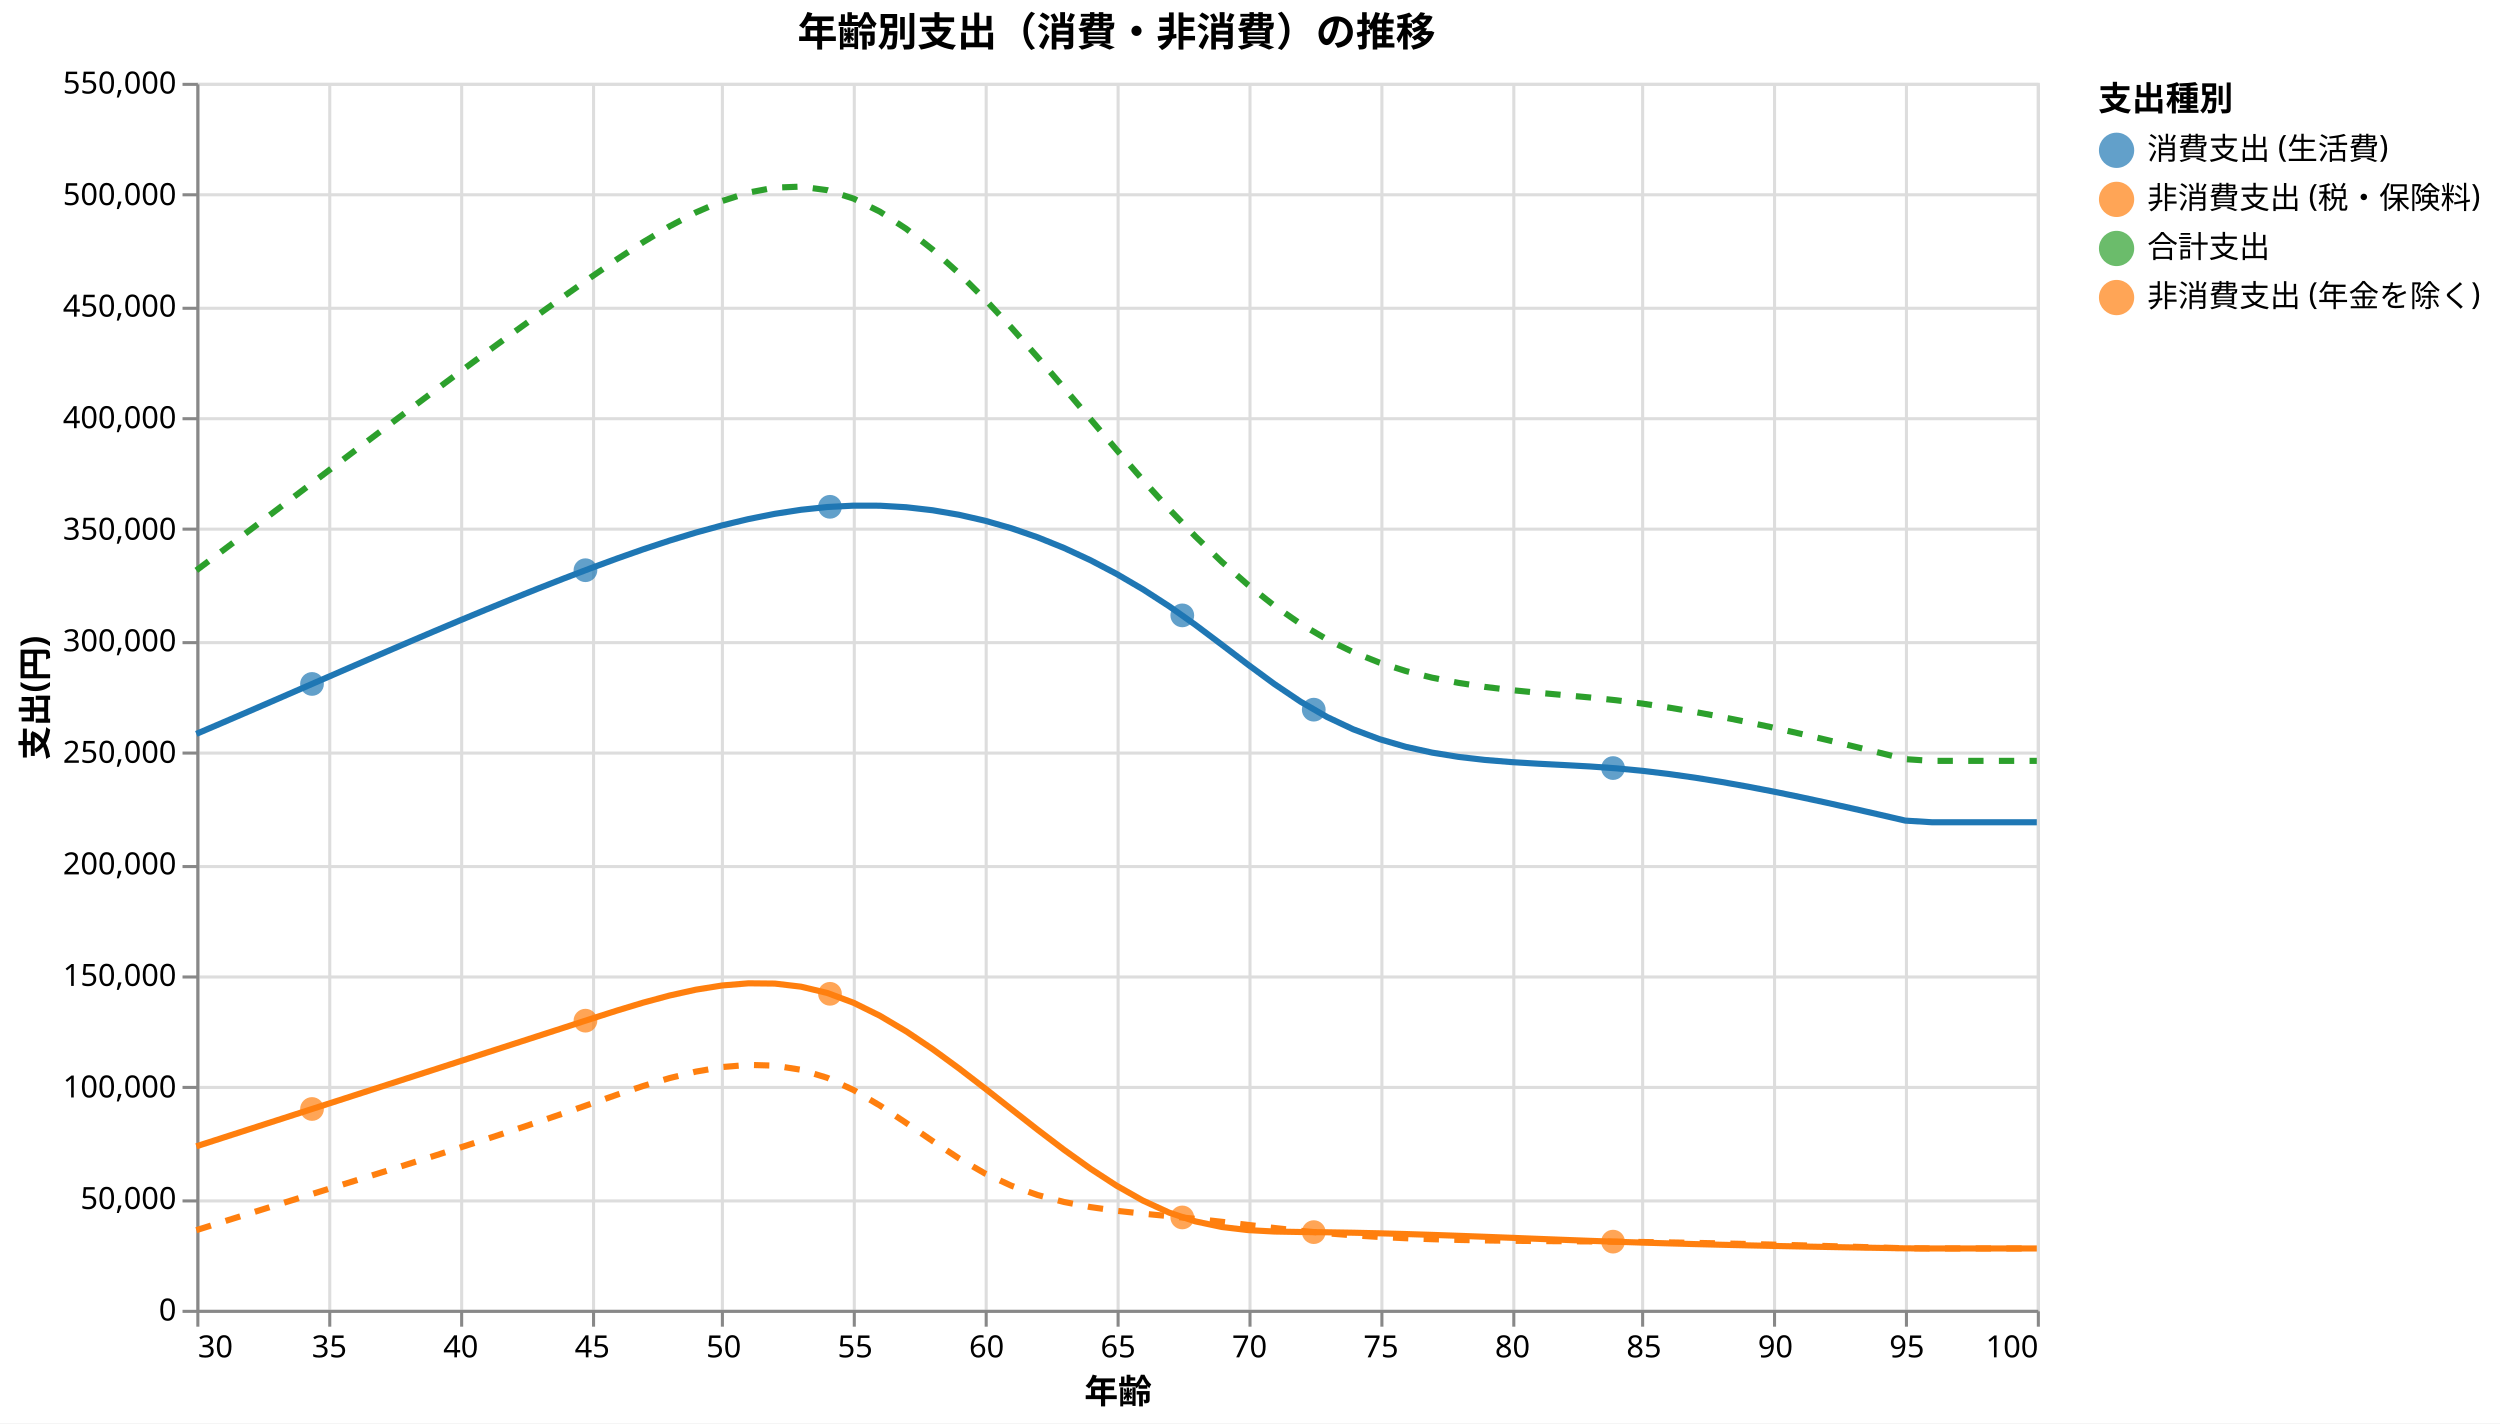
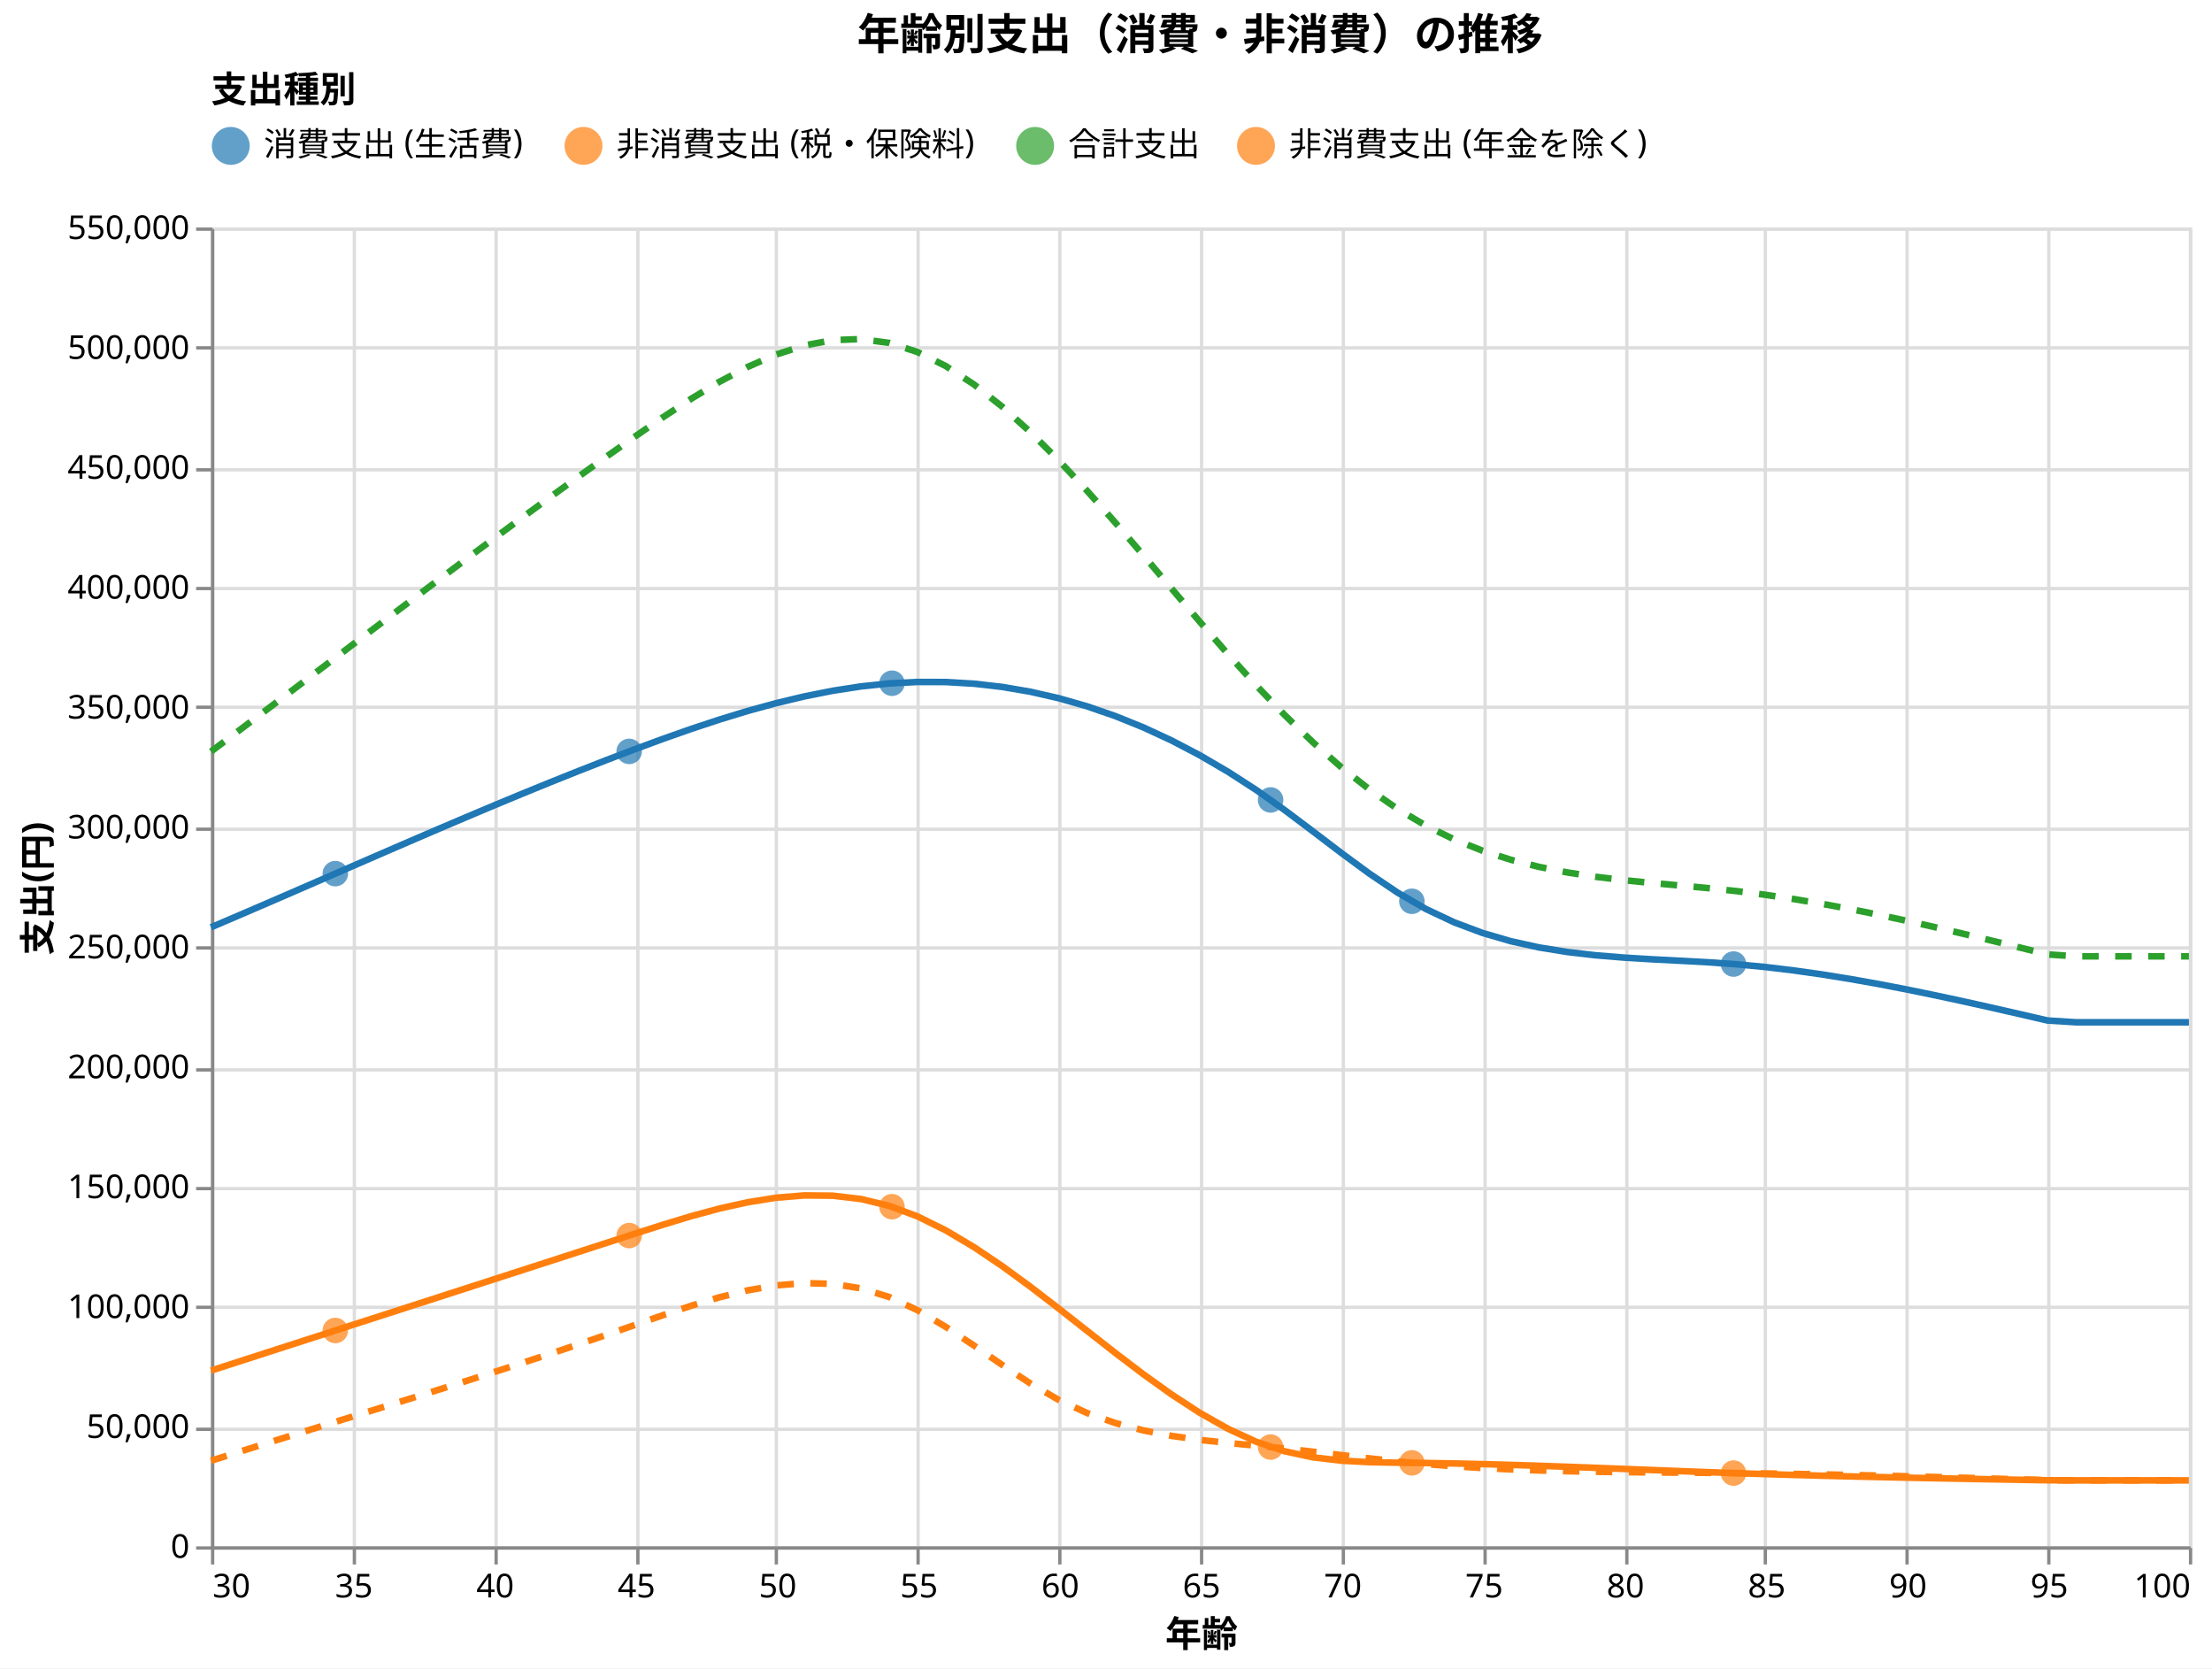
- <svg xmlns="http://www.w3.org/2000/svg" version="1.1" class="marks" width="815" height="464" viewBox="0 0 815 464">
-   <rect width="815" height="464" fill="white" />
-   <g fill="none" stroke-miterlimit="10" transform="translate(64,27)">
+ <svg xmlns="http://www.w3.org/2000/svg" version="1.1" class="marks" width="671" height="506" viewBox="0 0 671 506">
+   <rect width="671" height="506" fill="white" />
+   <g fill="none" stroke-miterlimit="10" transform="translate(64,69)">
    <g class="mark-group role-frame root" role="graphics-object" aria-roledescription="group mark container">
      <g transform="translate(0,0)">
        <path class="background" aria-hidden="true" d="M0.5,0.5h600v400h-600Z" stroke="#ddd" />
        <g>
          <g class="mark-group role-axis" aria-hidden="true">
            <g transform="translate(0.5,400.5)">
              <path class="background" aria-hidden="true" d="M0,0h0v0h0Z" pointer-events="none" />
              <g>
                <g class="mark-rule role-axis-grid" pointer-events="none">
                  <line transform="translate(0,-400)" x2="0" y2="400" stroke="#ddd" stroke-width="1" opacity="1" />
                  <line transform="translate(43,-400)" x2="0" y2="400" stroke="#ddd" stroke-width="1" opacity="1" />
                  <line transform="translate(86,-400)" x2="0" y2="400" stroke="#ddd" stroke-width="1" opacity="1" />
                  <line transform="translate(129,-400)" x2="0" y2="400" stroke="#ddd" stroke-width="1" opacity="1" />
                  <line transform="translate(171,-400)" x2="0" y2="400" stroke="#ddd" stroke-width="1" opacity="1" />
                  <line transform="translate(214,-400)" x2="0" y2="400" stroke="#ddd" stroke-width="1" opacity="1" />
                  <line transform="translate(257,-400)" x2="0" y2="400" stroke="#ddd" stroke-width="1" opacity="1" />
                  <line transform="translate(300,-400)" x2="0" y2="400" stroke="#ddd" stroke-width="1" opacity="1" />
                  <line transform="translate(343,-400)" x2="0" y2="400" stroke="#ddd" stroke-width="1" opacity="1" />
                  <line transform="translate(386,-400)" x2="0" y2="400" stroke="#ddd" stroke-width="1" opacity="1" />
                  <line transform="translate(429,-400)" x2="0" y2="400" stroke="#ddd" stroke-width="1" opacity="1" />
                  <line transform="translate(471,-400)" x2="0" y2="400" stroke="#ddd" stroke-width="1" opacity="1" />
                  <line transform="translate(514,-400)" x2="0" y2="400" stroke="#ddd" stroke-width="1" opacity="1" />
                  <line transform="translate(557,-400)" x2="0" y2="400" stroke="#ddd" stroke-width="1" opacity="1" />
                  <line transform="translate(600,-400)" x2="0" y2="400" stroke="#ddd" stroke-width="1" opacity="1" />
                </g>
              </g>
              <path class="foreground" aria-hidden="true" d="" pointer-events="none" display="none" />
            </g>
          </g>
          <g class="mark-group role-axis" aria-hidden="true">
            <g transform="translate(0.5,0.5)">
              <path class="background" aria-hidden="true" d="M0,0h0v0h0Z" pointer-events="none" />
              <g>
                <g class="mark-rule role-axis-grid" pointer-events="none">
                  <line transform="translate(0,400)" x2="600" y2="0" stroke="#ddd" stroke-width="1" opacity="1" />
                  <line transform="translate(0,364)" x2="600" y2="0" stroke="#ddd" stroke-width="1" opacity="1" />
                  <line transform="translate(0,327)" x2="600" y2="0" stroke="#ddd" stroke-width="1" opacity="1" />
                  <line transform="translate(0,291)" x2="600" y2="0" stroke="#ddd" stroke-width="1" opacity="1" />
                  <line transform="translate(0,255)" x2="600" y2="0" stroke="#ddd" stroke-width="1" opacity="1" />
                  <line transform="translate(0,218)" x2="600" y2="0" stroke="#ddd" stroke-width="1" opacity="1" />
                  <line transform="translate(0,182)" x2="600" y2="0" stroke="#ddd" stroke-width="1" opacity="1" />
                  <line transform="translate(0,145)" x2="600" y2="0" stroke="#ddd" stroke-width="1" opacity="1" />
                  <line transform="translate(0,109)" x2="600" y2="0" stroke="#ddd" stroke-width="1" opacity="1" />
                  <line transform="translate(0,73)" x2="600" y2="0" stroke="#ddd" stroke-width="1" opacity="1" />
                  <line transform="translate(0,36)" x2="600" y2="0" stroke="#ddd" stroke-width="1" opacity="1" />
                  <line transform="translate(0,0)" x2="600" y2="0" stroke="#ddd" stroke-width="1" opacity="1" />
                </g>
              </g>
              <path class="foreground" aria-hidden="true" d="" pointer-events="none" display="none" />
            </g>
          </g>
          <g class="mark-group role-axis" role="graphics-symbol" aria-roledescription="axis" aria-label="X-axis titled '年齢' for a linear scale with values from 30 to 100">
            <g transform="translate(0.5,400.5)">
              <path class="background" aria-hidden="true" d="M0,0h0v0h0Z" pointer-events="none" />
              <g>
                <g class="mark-rule role-axis-tick" pointer-events="none">
                  <line transform="translate(0,0)" x2="0" y2="5" stroke="#888" stroke-width="1" opacity="1" />
                  <line transform="translate(43,0)" x2="0" y2="5" stroke="#888" stroke-width="1" opacity="1" />
                  <line transform="translate(86,0)" x2="0" y2="5" stroke="#888" stroke-width="1" opacity="1" />
                  <line transform="translate(129,0)" x2="0" y2="5" stroke="#888" stroke-width="1" opacity="1" />
                  <line transform="translate(171,0)" x2="0" y2="5" stroke="#888" stroke-width="1" opacity="1" />
                  <line transform="translate(214,0)" x2="0" y2="5" stroke="#888" stroke-width="1" opacity="1" />
                  <line transform="translate(257,0)" x2="0" y2="5" stroke="#888" stroke-width="1" opacity="1" />
                  <line transform="translate(300,0)" x2="0" y2="5" stroke="#888" stroke-width="1" opacity="1" />
                  <line transform="translate(343,0)" x2="0" y2="5" stroke="#888" stroke-width="1" opacity="1" />
                  <line transform="translate(386,0)" x2="0" y2="5" stroke="#888" stroke-width="1" opacity="1" />
                  <line transform="translate(429,0)" x2="0" y2="5" stroke="#888" stroke-width="1" opacity="1" />
                  <line transform="translate(471,0)" x2="0" y2="5" stroke="#888" stroke-width="1" opacity="1" />
                  <line transform="translate(514,0)" x2="0" y2="5" stroke="#888" stroke-width="1" opacity="1" />
                  <line transform="translate(557,0)" x2="0" y2="5" stroke="#888" stroke-width="1" opacity="1" />
                  <line transform="translate(600,0)" x2="0" y2="5" stroke="#888" stroke-width="1" opacity="1" />
                </g>
                <g class="mark-text role-axis-label" pointer-events="none">
                  <text text-anchor="start" transform="translate(0,15)" font-family="sans-serif" font-size="10px" fill="#000" opacity="1">30</text>
                  <text text-anchor="middle" transform="translate(42.85714,15)" font-family="sans-serif" font-size="10px" fill="#000" opacity="1">35</text>
                  <text text-anchor="middle" transform="translate(85.71429,15)" font-family="sans-serif" font-size="10px" fill="#000" opacity="1">40</text>
                  <text text-anchor="middle" transform="translate(128.5714,15)" font-family="sans-serif" font-size="10px" fill="#000" opacity="1">45</text>
                  <text text-anchor="middle" transform="translate(171.4286,15)" font-family="sans-serif" font-size="10px" fill="#000" opacity="1">50</text>
                  <text text-anchor="middle" transform="translate(214.2857,15)" font-family="sans-serif" font-size="10px" fill="#000" opacity="1">55</text>
                  <text text-anchor="middle" transform="translate(257.1429,15)" font-family="sans-serif" font-size="10px" fill="#000" opacity="1">60</text>
                  <text text-anchor="middle" transform="translate(300,15)" font-family="sans-serif" font-size="10px" fill="#000" opacity="1">65</text>
                  <text text-anchor="middle" transform="translate(342.8571,15)" font-family="sans-serif" font-size="10px" fill="#000" opacity="1">70</text>
                  <text text-anchor="middle" transform="translate(385.7143,15)" font-family="sans-serif" font-size="10px" fill="#000" opacity="1">75</text>
                  <text text-anchor="middle" transform="translate(428.5714,15)" font-family="sans-serif" font-size="10px" fill="#000" opacity="1">80</text>
                  <text text-anchor="middle" transform="translate(471.4286,15)" font-family="sans-serif" font-size="10px" fill="#000" opacity="1">85</text>
                  <text text-anchor="middle" transform="translate(514.2857,15)" font-family="sans-serif" font-size="10px" fill="#000" opacity="1">90</text>
                  <text text-anchor="middle" transform="translate(557.1429,15)" font-family="sans-serif" font-size="10px" fill="#000" opacity="1">95</text>
                  <text text-anchor="end" transform="translate(600,15)" font-family="sans-serif" font-size="10px" fill="#000" opacity="1">100</text>
                </g>
                <g class="mark-rule role-axis-domain" pointer-events="none">
                  <line transform="translate(0,0)" x2="600" y2="0" stroke="#888" stroke-width="1" opacity="1" />
                </g>
                <g class="mark-text role-axis-title" pointer-events="none">
                  <text text-anchor="middle" transform="translate(300,30)" font-family="sans-serif" font-size="11px" font-weight="bold" fill="#000" opacity="1">年齢</text>
                </g>
              </g>
              <path class="foreground" aria-hidden="true" d="" pointer-events="none" display="none" />
            </g>
          </g>
          <g class="mark-group role-axis" role="graphics-symbol" aria-roledescription="axis" aria-label="Y-axis titled '支出(円)' for a linear scale with values from 0 to 550,000">
            <g transform="translate(0.5,0.5)">
              <path class="background" aria-hidden="true" d="M0,0h0v0h0Z" pointer-events="none" />
              <g>
                <g class="mark-rule role-axis-tick" pointer-events="none">
                  <line transform="translate(0,400)" x2="-5" y2="0" stroke="#888" stroke-width="1" opacity="1" />
                  <line transform="translate(0,364)" x2="-5" y2="0" stroke="#888" stroke-width="1" opacity="1" />
                  <line transform="translate(0,327)" x2="-5" y2="0" stroke="#888" stroke-width="1" opacity="1" />
                  <line transform="translate(0,291)" x2="-5" y2="0" stroke="#888" stroke-width="1" opacity="1" />
                  <line transform="translate(0,255)" x2="-5" y2="0" stroke="#888" stroke-width="1" opacity="1" />
                  <line transform="translate(0,218)" x2="-5" y2="0" stroke="#888" stroke-width="1" opacity="1" />
                  <line transform="translate(0,182)" x2="-5" y2="0" stroke="#888" stroke-width="1" opacity="1" />
                  <line transform="translate(0,145)" x2="-5" y2="0" stroke="#888" stroke-width="1" opacity="1" />
                  <line transform="translate(0,109)" x2="-5" y2="0" stroke="#888" stroke-width="1" opacity="1" />
                  <line transform="translate(0,73)" x2="-5" y2="0" stroke="#888" stroke-width="1" opacity="1" />
                  <line transform="translate(0,36)" x2="-5" y2="0" stroke="#888" stroke-width="1" opacity="1" />
                  <line transform="translate(0,0)" x2="-5" y2="0" stroke="#888" stroke-width="1" opacity="1" />
                </g>
                <g class="mark-text role-axis-label" pointer-events="none">
                  <text text-anchor="end" transform="translate(-7,403)" font-family="sans-serif" font-size="10px" fill="#000" opacity="1">0</text>
                  <text text-anchor="end" transform="translate(-7,366.6364)" font-family="sans-serif" font-size="10px" fill="#000" opacity="1">50,000</text>
                  <text text-anchor="end" transform="translate(-7,330.2727)" font-family="sans-serif" font-size="10px" fill="#000" opacity="1">100,000</text>
                  <text text-anchor="end" transform="translate(-7,293.9091)" font-family="sans-serif" font-size="10px" fill="#000" opacity="1">150,000</text>
                  <text text-anchor="end" transform="translate(-7,257.5455)" font-family="sans-serif" font-size="10px" fill="#000" opacity="1">200,000</text>
                  <text text-anchor="end" transform="translate(-7,221.1818)" font-family="sans-serif" font-size="10px" fill="#000" opacity="1">250,000</text>
                  <text text-anchor="end" transform="translate(-7,184.8182)" font-family="sans-serif" font-size="10px" fill="#000" opacity="1">300,000</text>
                  <text text-anchor="end" transform="translate(-7,148.4545)" font-family="sans-serif" font-size="10px" fill="#000" opacity="1">350,000</text>
                  <text text-anchor="end" transform="translate(-7,112.0909)" font-family="sans-serif" font-size="10px" fill="#000" opacity="1">400,000</text>
                  <text text-anchor="end" transform="translate(-7,75.72727)" font-family="sans-serif" font-size="10px" fill="#000" opacity="1">450,000</text>
                  <text text-anchor="end" transform="translate(-7,39.36364)" font-family="sans-serif" font-size="10px" fill="#000" opacity="1">500,000</text>
                  <text text-anchor="end" transform="translate(-7,3)" font-family="sans-serif" font-size="10px" fill="#000" opacity="1">550,000</text>
                </g>
                <g class="mark-rule role-axis-domain" pointer-events="none">
                  <line transform="translate(0,400)" x2="0" y2="-400" stroke="#888" stroke-width="1" opacity="1" />
                </g>
                <g class="mark-text role-axis-title" pointer-events="none">
                  <text text-anchor="middle" transform="translate(-47.14746,200) rotate(-90) translate(0,-2)" font-family="sans-serif" font-size="11px" font-weight="bold" fill="#000" opacity="1">支出(円)</text>
                </g>
              </g>
              <path class="foreground" aria-hidden="true" d="" pointer-events="none" display="none" />
            </g>
          </g>
          <g class="mark-symbol role-mark layer_0_marks" role="graphics-object" aria-roledescription="symbol mark container">
            <path aria-label="年齢: 34.4; 支出(円): 280544; 支出種別: 消費支出 (生活費)" role="graphics-symbol" aria-roledescription="point" transform="translate(37.71429,195.968)" d="M3.873,0A3.873,3.873,0,1,1,-3.873,0A3.873,3.873,0,1,1,3.873,0" fill="#1f77b4" stroke-width="2" opacity="0.7" />
            <path aria-label="年齢: 44.8; 支出(円): 331526; 支出種別: 消費支出 (生活費)" role="graphics-symbol" aria-roledescription="point" transform="translate(126.8571,158.8902)" d="M3.873,0A3.873,3.873,0,1,1,-3.873,0A3.873,3.873,0,1,1,3.873,0" fill="#1f77b4" stroke-width="2" opacity="0.7" />
            <path aria-label="年齢: 54.1; 支出(円): 359951; 支出種別: 消費支出 (生活費)" role="graphics-symbol" aria-roledescription="point" transform="translate(206.5714,138.2175)" d="M3.873,0A3.873,3.873,0,1,1,-3.873,0A3.873,3.873,0,1,1,3.873,0" fill="#1f77b4" stroke-width="2" opacity="0.7" />
            <path aria-label="年齢: 67.5; 支出(円): 311281; 支出種別: 消費支出 (生活費)" role="graphics-symbol" aria-roledescription="point" transform="translate(321.4286,173.6138)" d="M3.873,0A3.873,3.873,0,1,1,-3.873,0A3.873,3.873,0,1,1,3.873,0" fill="#1f77b4" stroke-width="2" opacity="0.7" />
            <path aria-label="年齢: 72.5; 支出(円): 269015; 支出種別: 消費支出 (生活費)" role="graphics-symbol" aria-roledescription="point" transform="translate(364.2857,204.3527)" d="M3.873,0A3.873,3.873,0,1,1,-3.873,0A3.873,3.873,0,1,1,3.873,0" fill="#1f77b4" stroke-width="2" opacity="0.7" />
            <path aria-label="年齢: 83.8831689757; 支出(円): 242840; 支出種別: 消費支出 (生活費)" role="graphics-symbol" aria-roledescription="point" transform="translate(461.8557,223.3891)" d="M3.873,0A3.873,3.873,0,1,1,-3.873,0A3.873,3.873,0,1,1,3.873,0" fill="#1f77b4" stroke-width="2" opacity="0.7" />
            <path aria-label="年齢: 34.4; 支出(円): 90018; 支出種別: 非消費支出 (税・保険料)" role="graphics-symbol" aria-roledescription="point" transform="translate(37.71429,334.5324)" d="M3.873,0A3.873,3.873,0,1,1,-3.873,0A3.873,3.873,0,1,1,3.873,0" fill="#ff7f0e" stroke-width="2" opacity="0.7" />
            <path aria-label="年齢: 44.8; 支出(円): 129607; 支出種別: 非消費支出 (税・保険料)" role="graphics-symbol" aria-roledescription="point" transform="translate(126.8571,305.7404)" d="M3.873,0A3.873,3.873,0,1,1,-3.873,0A3.873,3.873,0,1,1,3.873,0" fill="#ff7f0e" stroke-width="2" opacity="0.7" />
            <path aria-label="年齢: 54.1; 支出(円): 141647; 支出種別: 非消費支出 (税・保険料)" role="graphics-symbol" aria-roledescription="point" transform="translate(206.5714,296.984)" d="M3.873,0A3.873,3.873,0,1,1,-3.873,0A3.873,3.873,0,1,1,3.873,0" fill="#ff7f0e" stroke-width="2" opacity="0.7" />
            <path aria-label="年齢: 67.5; 支出(円): 41405; 支出種別: 非消費支出 (税・保険料)" role="graphics-symbol" aria-roledescription="point" transform="translate(321.4286,369.8873)" d="M3.873,0A3.873,3.873,0,1,1,-3.873,0A3.873,3.873,0,1,1,3.873,0" fill="#ff7f0e" stroke-width="2" opacity="0.7" />
            <path aria-label="年齢: 72.5; 支出(円): 34824; 支出種別: 非消費支出 (税・保険料)" role="graphics-symbol" aria-roledescription="point" transform="translate(364.2857,374.6735)" d="M3.873,0A3.873,3.873,0,1,1,-3.873,0A3.873,3.873,0,1,1,3.873,0" fill="#ff7f0e" stroke-width="2" opacity="0.7" />
            <path aria-label="年齢: 83.8831689757; 支出(円): 30558; 支出種別: 非消費支出 (税・保険料)" role="graphics-symbol" aria-roledescription="point" transform="translate(461.8557,377.776)" d="M3.873,0A3.873,3.873,0,1,1,-3.873,0A3.873,3.873,0,1,1,3.873,0" fill="#ff7f0e" stroke-width="2" opacity="0.7" />
          </g>
          <g class="mark-group role-scope layer_1_pathgroup" role="graphics-object" aria-roledescription="group mark container">
            <g transform="translate(0,0)">
              <path class="background" aria-hidden="true" d="M0,0h600v400h-600Z" />
              <g>
                <g class="mark-line role-mark layer_1_marks" role="graphics-object" aria-roledescription="line mark container">
                  <path aria-label="年齢: 30; 支出(円): 258160.71032; 支出種別: 消費支出 (生活費)" role="graphics-symbol" aria-roledescription="line mark" d="M0,212.247L8.571,208.587L17.143,204.897L25.714,201.185L34.286,197.46L42.857,193.731L51.429,190.008L60,186.299L68.571,182.614L77.143,178.962L85.714,175.351L94.286,171.792L102.857,168.292L111.429,164.862L120,161.51L128.571,158.245L137.143,155.085L145.714,152.067L154.286,149.232L162.857,146.619L171.429,144.268L180,142.22L188.571,140.512L197.143,139.187L205.714,138.283L214.286,137.837L222.857,137.86L231.429,138.359L240,139.339L248.571,140.804L257.143,142.761L265.714,145.213L274.286,148.168L282.857,151.629L291.429,155.602L300,160.092L308.571,165.104L317.143,170.644L325.714,176.711L334.286,183.155L342.857,189.679L351.429,195.981L360,201.757L368.571,206.712L377.143,210.748L385.714,213.962L394.286,216.462L402.857,218.352L411.429,219.74L420,220.732L428.571,221.434L437.143,221.953L445.714,222.394L454.286,222.864L462.857,223.47L471.429,224.288L480,225.314L488.571,226.525L497.143,227.903L505.714,229.428L514.286,231.079L522.857,232.836L531.429,234.678L540,236.587L548.571,238.541L557.143,240.521L565.714,241.05L574.286,241.05L582.857,241.05L591.429,241.05L600,241.05" stroke="#1f77b4" stroke-width="2" stroke-dasharray="0,0" />
                </g>
              </g>
              <path class="foreground" aria-hidden="true" d="" display="none" />
            </g>
            <g transform="translate(0,0)">
              <path class="background" aria-hidden="true" d="M0,0h600v400h-600Z" />
              <g>
                <g class="mark-line role-mark layer_1_marks" role="graphics-object" aria-roledescription="line mark container">
                  <path aria-label="年齢: 30; 支出(円): 73292.2224511; 支出種別: 非消費支出 (税・保険料)" role="graphics-symbol" aria-roledescription="line mark" d="M0,346.697L8.571,343.931L17.143,341.166L25.714,338.402L34.286,335.638L42.857,332.874L51.429,330.11L60,327.346L68.571,324.581L77.143,321.815L85.714,319.048L94.286,316.279L102.857,313.509L111.429,310.736L120,307.962L128.571,305.185L137.143,302.442L145.714,299.85L154.286,297.538L162.857,295.633L171.429,294.264L180,293.56L188.571,293.648L197.143,294.657L205.714,296.716L214.286,299.914L222.857,304.144L231.429,309.229L240,314.993L248.571,321.259L257.143,327.851L265.714,334.593L274.286,341.309L282.857,347.821L291.429,353.954L300,359.532L308.571,364.377L317.143,368.314L325.714,371.176L334.286,372.997L342.857,374.015L351.429,374.479L360,374.634L368.571,374.723L377.143,374.866L385.714,375.059L394.286,375.296L402.857,375.568L411.429,375.867L420,376.187L428.571,376.518L437.143,376.854L445.714,377.187L454.286,377.508L462.857,377.81L471.429,378.088L480,378.342L488.571,378.576L497.143,378.791L505.714,378.989L514.286,379.173L522.857,379.345L531.429,379.508L540,379.663L548.571,379.812L557.143,379.959L565.714,379.998L574.286,379.998L582.857,379.998L591.429,379.998L600,379.998" stroke="#ff7f0e" stroke-width="2" stroke-dasharray="0,0" />
                </g>
              </g>
              <path class="foreground" aria-hidden="true" d="" display="none" />
            </g>
            <g transform="translate(0,0)">
              <path class="background" aria-hidden="true" d="M0,0h600v400h-600Z" />
              <g>
                <g class="mark-line role-mark layer_1_marks" role="graphics-object" aria-roledescription="line mark container">
                  <path aria-label="年齢: 30; 支出(円): 35698.9537948; 支出種別: 非消費支出 (年金を除く)" role="graphics-symbol" aria-roledescription="line mark" d="M0,374.037L8.571,371.333L17.143,368.65L25.714,365.982L34.286,363.322L42.857,360.665L51.429,358.005L60,355.334L68.571,352.647L77.143,349.938L85.714,347.201L94.286,344.428L102.857,341.615L111.429,338.755L120,335.841L128.571,332.868L137.143,329.878L145.714,327.019L154.286,324.454L162.857,322.346L171.429,320.858L180,320.154L188.571,320.397L197.143,321.748L205.714,324.373L214.286,328.36L222.857,333.41L231.429,339.089L240,344.965L248.571,350.606L257.143,355.578L265.714,359.549L274.286,362.583L282.857,364.846L291.429,366.501L300,367.713L308.571,368.647L317.143,369.468L325.714,370.335L334.286,371.302L342.857,372.315L351.429,373.318L360,374.251L368.571,375.059L377.143,375.721L385.714,376.251L394.286,376.666L402.857,376.983L411.429,377.216L420,377.383L428.571,377.5L437.143,377.582L445.714,377.647L454.286,377.709L462.857,377.786L471.429,377.89L480,378.019L488.571,378.172L497.143,378.345L505.714,378.537L514.286,378.745L522.857,378.966L531.429,379.197L540,379.437L548.571,379.683L557.143,379.932L565.714,379.998L574.286,379.998L582.857,379.998L591.429,379.998L600,379.998" stroke="#ff7f0e" stroke-width="2" stroke-dasharray="5,5" />
                </g>
              </g>
              <path class="foreground" aria-hidden="true" d="" display="none" />
            </g>
            <g transform="translate(0,0)">
              <path class="background" aria-hidden="true" d="M0,0h600v400h-600Z" />
              <g>
                <g class="mark-line role-mark layer_1_marks" role="graphics-object" aria-roledescription="line mark container">
                  <path aria-label="年齢: 30; 支出(円): 331452.932771; 支出種別: 合計支出" role="graphics-symbol" aria-roledescription="line mark" d="M0,158.943L8.571,152.518L17.143,146.063L25.714,139.586L34.286,133.097L42.857,126.605L51.429,120.118L60,113.645L68.571,107.195L77.143,100.777L85.714,94.399L94.286,88.071L102.857,81.801L111.429,75.598L120,69.471L128.571,63.43L137.143,57.527L145.714,51.917L154.286,46.77L162.857,42.252L171.429,38.533L180,35.78L188.571,34.161L197.143,33.844L205.714,34.999L214.286,37.751L222.857,42.004L231.429,47.588L240,54.331L248.571,62.063L257.143,70.612L265.714,79.806L274.286,89.476L282.857,99.45L291.429,109.556L300,119.623L308.571,129.481L317.143,138.959L325.714,147.887L334.286,156.151L342.857,163.694L351.429,170.46L360,176.391L368.571,181.435L377.143,185.613L385.714,189.021L394.286,191.757L402.857,193.92L411.429,195.608L420,196.919L428.571,197.953L437.143,198.807L445.714,199.581L454.286,200.372L462.857,201.28L471.429,202.376L480,203.656L488.571,205.101L497.143,206.694L505.714,208.417L514.286,210.252L522.857,212.181L531.429,214.186L540,216.25L548.571,218.354L557.143,220.481L565.714,221.049L574.286,221.049L582.857,221.049L591.429,221.049L600,221.049" stroke="#2ca02c" stroke-width="2" stroke-dasharray="5,5" />
                </g>
              </g>
              <path class="foreground" aria-hidden="true" d="" display="none" />
            </g>
          </g>
          <g class="mark-group role-legend" role="graphics-symbol" aria-roledescription="legend" aria-label="Symbol legend titled '支出種別' for fill color and stroke color with 4 values: 消費支出 (生活費), 非消費支出 (税・保険料), 合計支出, 非消費支出 (年金を除く)">
-             <g transform="translate(620,0)">
-               <path class="background" aria-hidden="true" d="M0,0h126v77h-126Z" pointer-events="none" />
+             <g transform="translate(0,-47)">
+               <path class="background" aria-hidden="true" d="M0,0h437v29h-437Z" pointer-events="none" />
              <g>
                <g class="mark-group role-legend-entry">
                  <g transform="translate(0,16)">
                    <path class="background" aria-hidden="true" d="M0,0h0v0h0Z" pointer-events="none" />
                    <g>
                      <g class="mark-group role-scope" role="graphics-object" aria-roledescription="group mark container">
-                         <g transform="translate(0,0)">
+                         <g transform="translate(0,0.25)">
+                           <path class="background" aria-hidden="true" d="M0,0h95.438v12.5h-95.438Z" pointer-events="none" opacity="1" />
+                           <g>
+                             <g class="mark-symbol role-legend-symbol" pointer-events="none">
+                               <path transform="translate(6,6)" d="M5,0A5,5,0,1,1,-5,0A5,5,0,1,1,5,0" fill="#1f77b4" stroke="#1f77b4" stroke-width="1.5" opacity="0.7" />
+                             </g>
+                             <g class="mark-text role-legend-label" pointer-events="none">
+                               <text text-anchor="start" transform="translate(16,9)" font-family="sans-serif" font-size="10px" fill="#000" opacity="1">消費支出 (生活費)</text>
+                             </g>
+                           </g>
+                           <path class="foreground" aria-hidden="true" d="" pointer-events="none" display="none" />
+                         </g>
+                         <g transform="translate(107,0.25)">
                          <path class="background" aria-hidden="true" d="M0,0h125.438v12.5h-125.438Z" pointer-events="none" opacity="1" />
                          <g>
                            <g class="mark-symbol role-legend-symbol" pointer-events="none">
-                               <path transform="translate(6,6)" d="M5,0A5,5,0,1,1,-5,0A5,5,0,1,1,5,0" fill="#1f77b4" stroke="#1f77b4" stroke-width="1.5" opacity="0.7" />
-                             </g>
-                             <g class="mark-text role-legend-label" pointer-events="none">
-                               <text text-anchor="start" transform="translate(16,9)" font-family="sans-serif" font-size="10px" fill="#000" opacity="1">消費支出 (生活費)</text>
-                             </g>
-                           </g>
-                           <path class="foreground" aria-hidden="true" d="" pointer-events="none" display="none" />
-                         </g>
-                         <g transform="translate(0,16)">
-                           <path class="background" aria-hidden="true" d="M0,0h125.438v12.5h-125.438Z" pointer-events="none" opacity="1" />
-                           <g>
-                             <g class="mark-symbol role-legend-symbol" pointer-events="none">
                              <path transform="translate(6,6)" d="M5,0A5,5,0,1,1,-5,0A5,5,0,1,1,5,0" fill="#ff7f0e" stroke="#ff7f0e" stroke-width="1.5" opacity="0.7" />
                            </g>
                            <g class="mark-text role-legend-label" pointer-events="none">
                              <text text-anchor="start" transform="translate(16,9)" font-family="sans-serif" font-size="10px" fill="#000" opacity="1">非消費支出 (税・保険料)</text>
                            </g>
                          </g>
                          <path class="foreground" aria-hidden="true" d="" pointer-events="none" display="none" />
                        </g>
-                         <g transform="translate(0,32)">
-                           <path class="background" aria-hidden="true" d="M0,0h125.438v12.5h-125.438Z" pointer-events="none" opacity="1" />
+                         <g transform="translate(244,0.25)">
+                           <path class="background" aria-hidden="true" d="M0,0h56v12.5h-56Z" pointer-events="none" opacity="1" />
                          <g>
                            <g class="mark-symbol role-legend-symbol" pointer-events="none">
                              <path transform="translate(6,6)" d="M5,0A5,5,0,1,1,-5,0A5,5,0,1,1,5,0" fill="#2ca02c" stroke="#2ca02c" stroke-width="1.5" opacity="0.7" />
                            </g>
                            <g class="mark-text role-legend-label" pointer-events="none">
                              <text text-anchor="start" transform="translate(16,9)" font-family="sans-serif" font-size="10px" fill="#000" opacity="1">合計支出</text>
                            </g>
                          </g>
                          <path class="foreground" aria-hidden="true" d="" pointer-events="none" display="none" />
                        </g>
-                         <g transform="translate(0,48)">
+                         <g transform="translate(311,0.25)">
                          <path class="background" aria-hidden="true" d="M0,0h125.438v12.5h-125.438Z" pointer-events="none" opacity="1" />
                          <g>
                            <g class="mark-symbol role-legend-symbol" pointer-events="none">
                              <path transform="translate(6,6)" d="M5,0A5,5,0,1,1,-5,0A5,5,0,1,1,5,0" fill="#ff7f0e" stroke="#ff7f0e" stroke-width="1.5" opacity="0.7" />
                            </g>
                            <g class="mark-text role-legend-label" pointer-events="none">
                              <text text-anchor="start" transform="translate(16,9)" font-family="sans-serif" font-size="10px" fill="#000" opacity="1">非消費支出 (年金を除く)</text>
                            </g>
                          </g>
                          <path class="foreground" aria-hidden="true" d="" pointer-events="none" display="none" />
                        </g>
                      </g>
                    </g>
                    <path class="foreground" aria-hidden="true" d="" pointer-events="none" display="none" />
                  </g>
                </g>
                <g class="mark-text role-legend-title" pointer-events="none">
                  <text text-anchor="start" transform="translate(0,9)" font-family="sans-serif" font-size="11px" font-weight="bold" fill="#000" opacity="1">支出種別</text>
                </g>
              </g>
              <path class="foreground" aria-hidden="true" d="" pointer-events="none" display="none" />
            </g>
          </g>
          <g class="mark-group role-title">
-             <g transform="translate(300,-22)">
+             <g transform="translate(300,-64)">
              <path class="background" aria-hidden="true" d="M0,0h0v0h0Z" pointer-events="none" />
              <g>
                <g class="mark-text role-title-text" role="graphics-symbol" aria-roledescription="title" aria-label="Title text '年齢別支出（消費・非消費）の推移'" pointer-events="none">
                  <text text-anchor="middle" transform="translate(0,10)" font-family="sans-serif" font-size="13px" font-weight="bold" fill="#000" opacity="1">年齢別支出（消費・非消費）の推移</text>
                </g>
              </g>
              <path class="foreground" aria-hidden="true" d="" pointer-events="none" display="none" />
            </g>
          </g>
        </g>
        <path class="foreground" aria-hidden="true" d="" display="none" />
      </g>
    </g>
  </g>
</svg>
